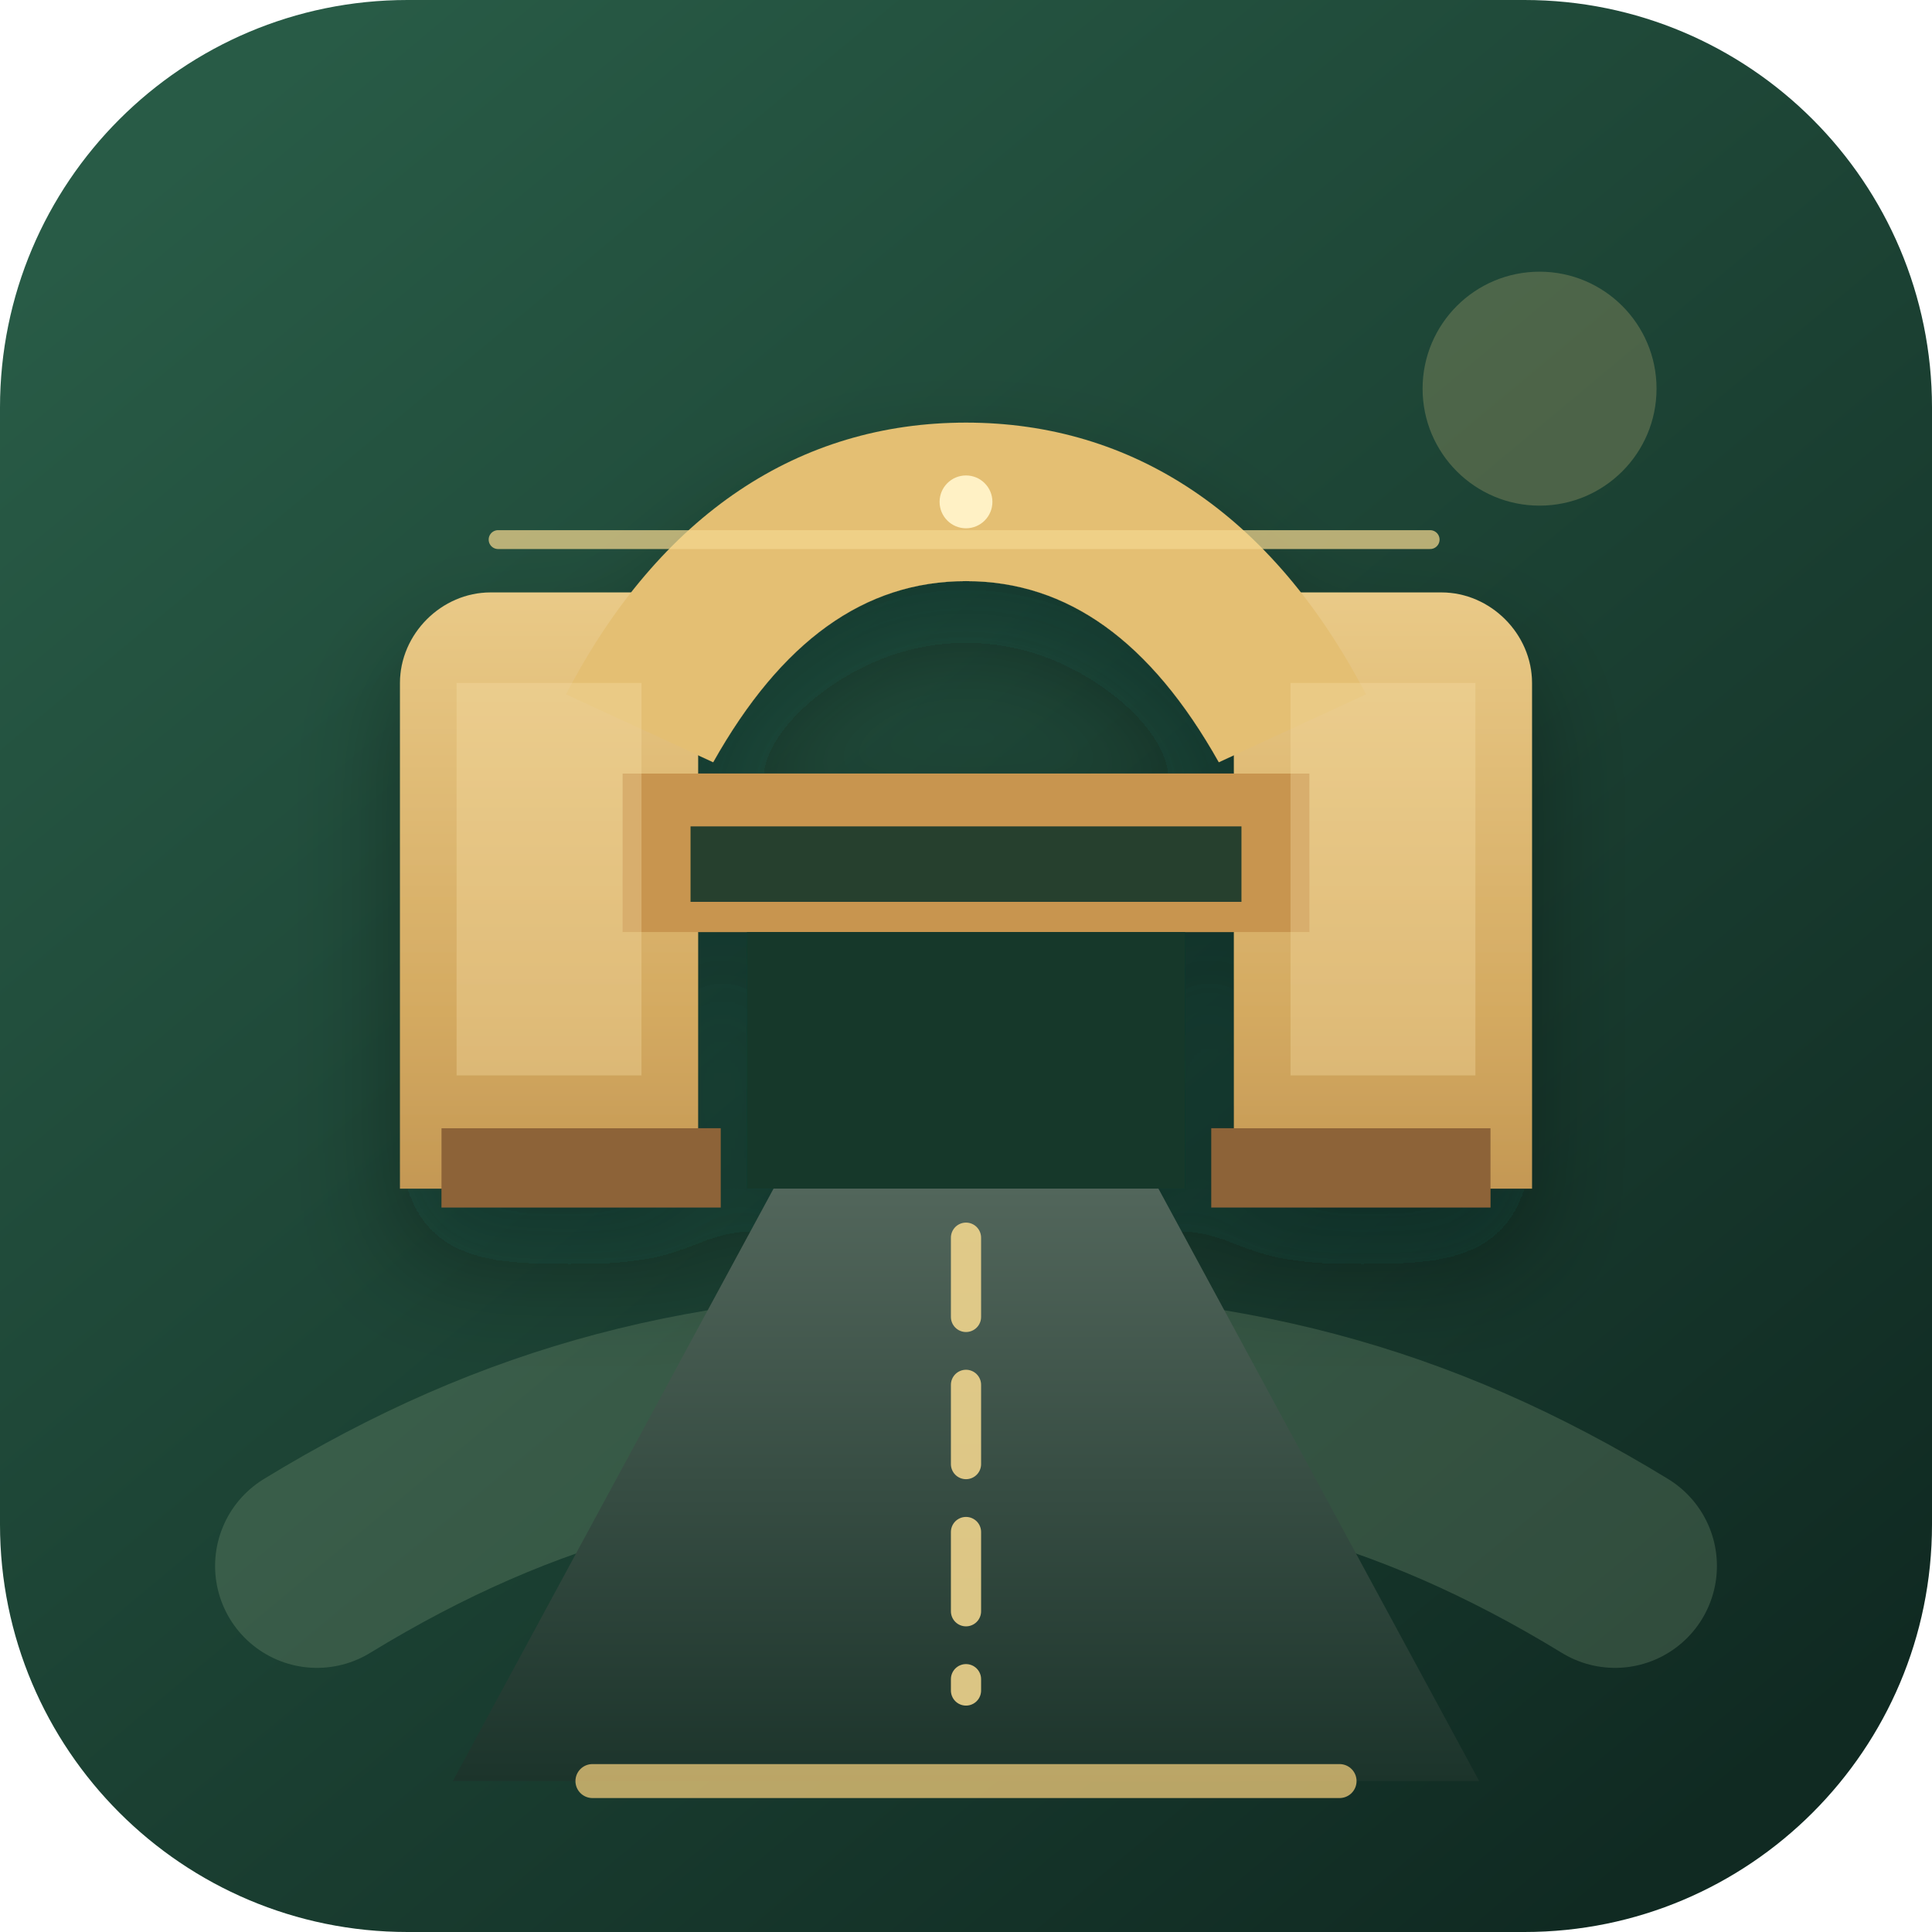
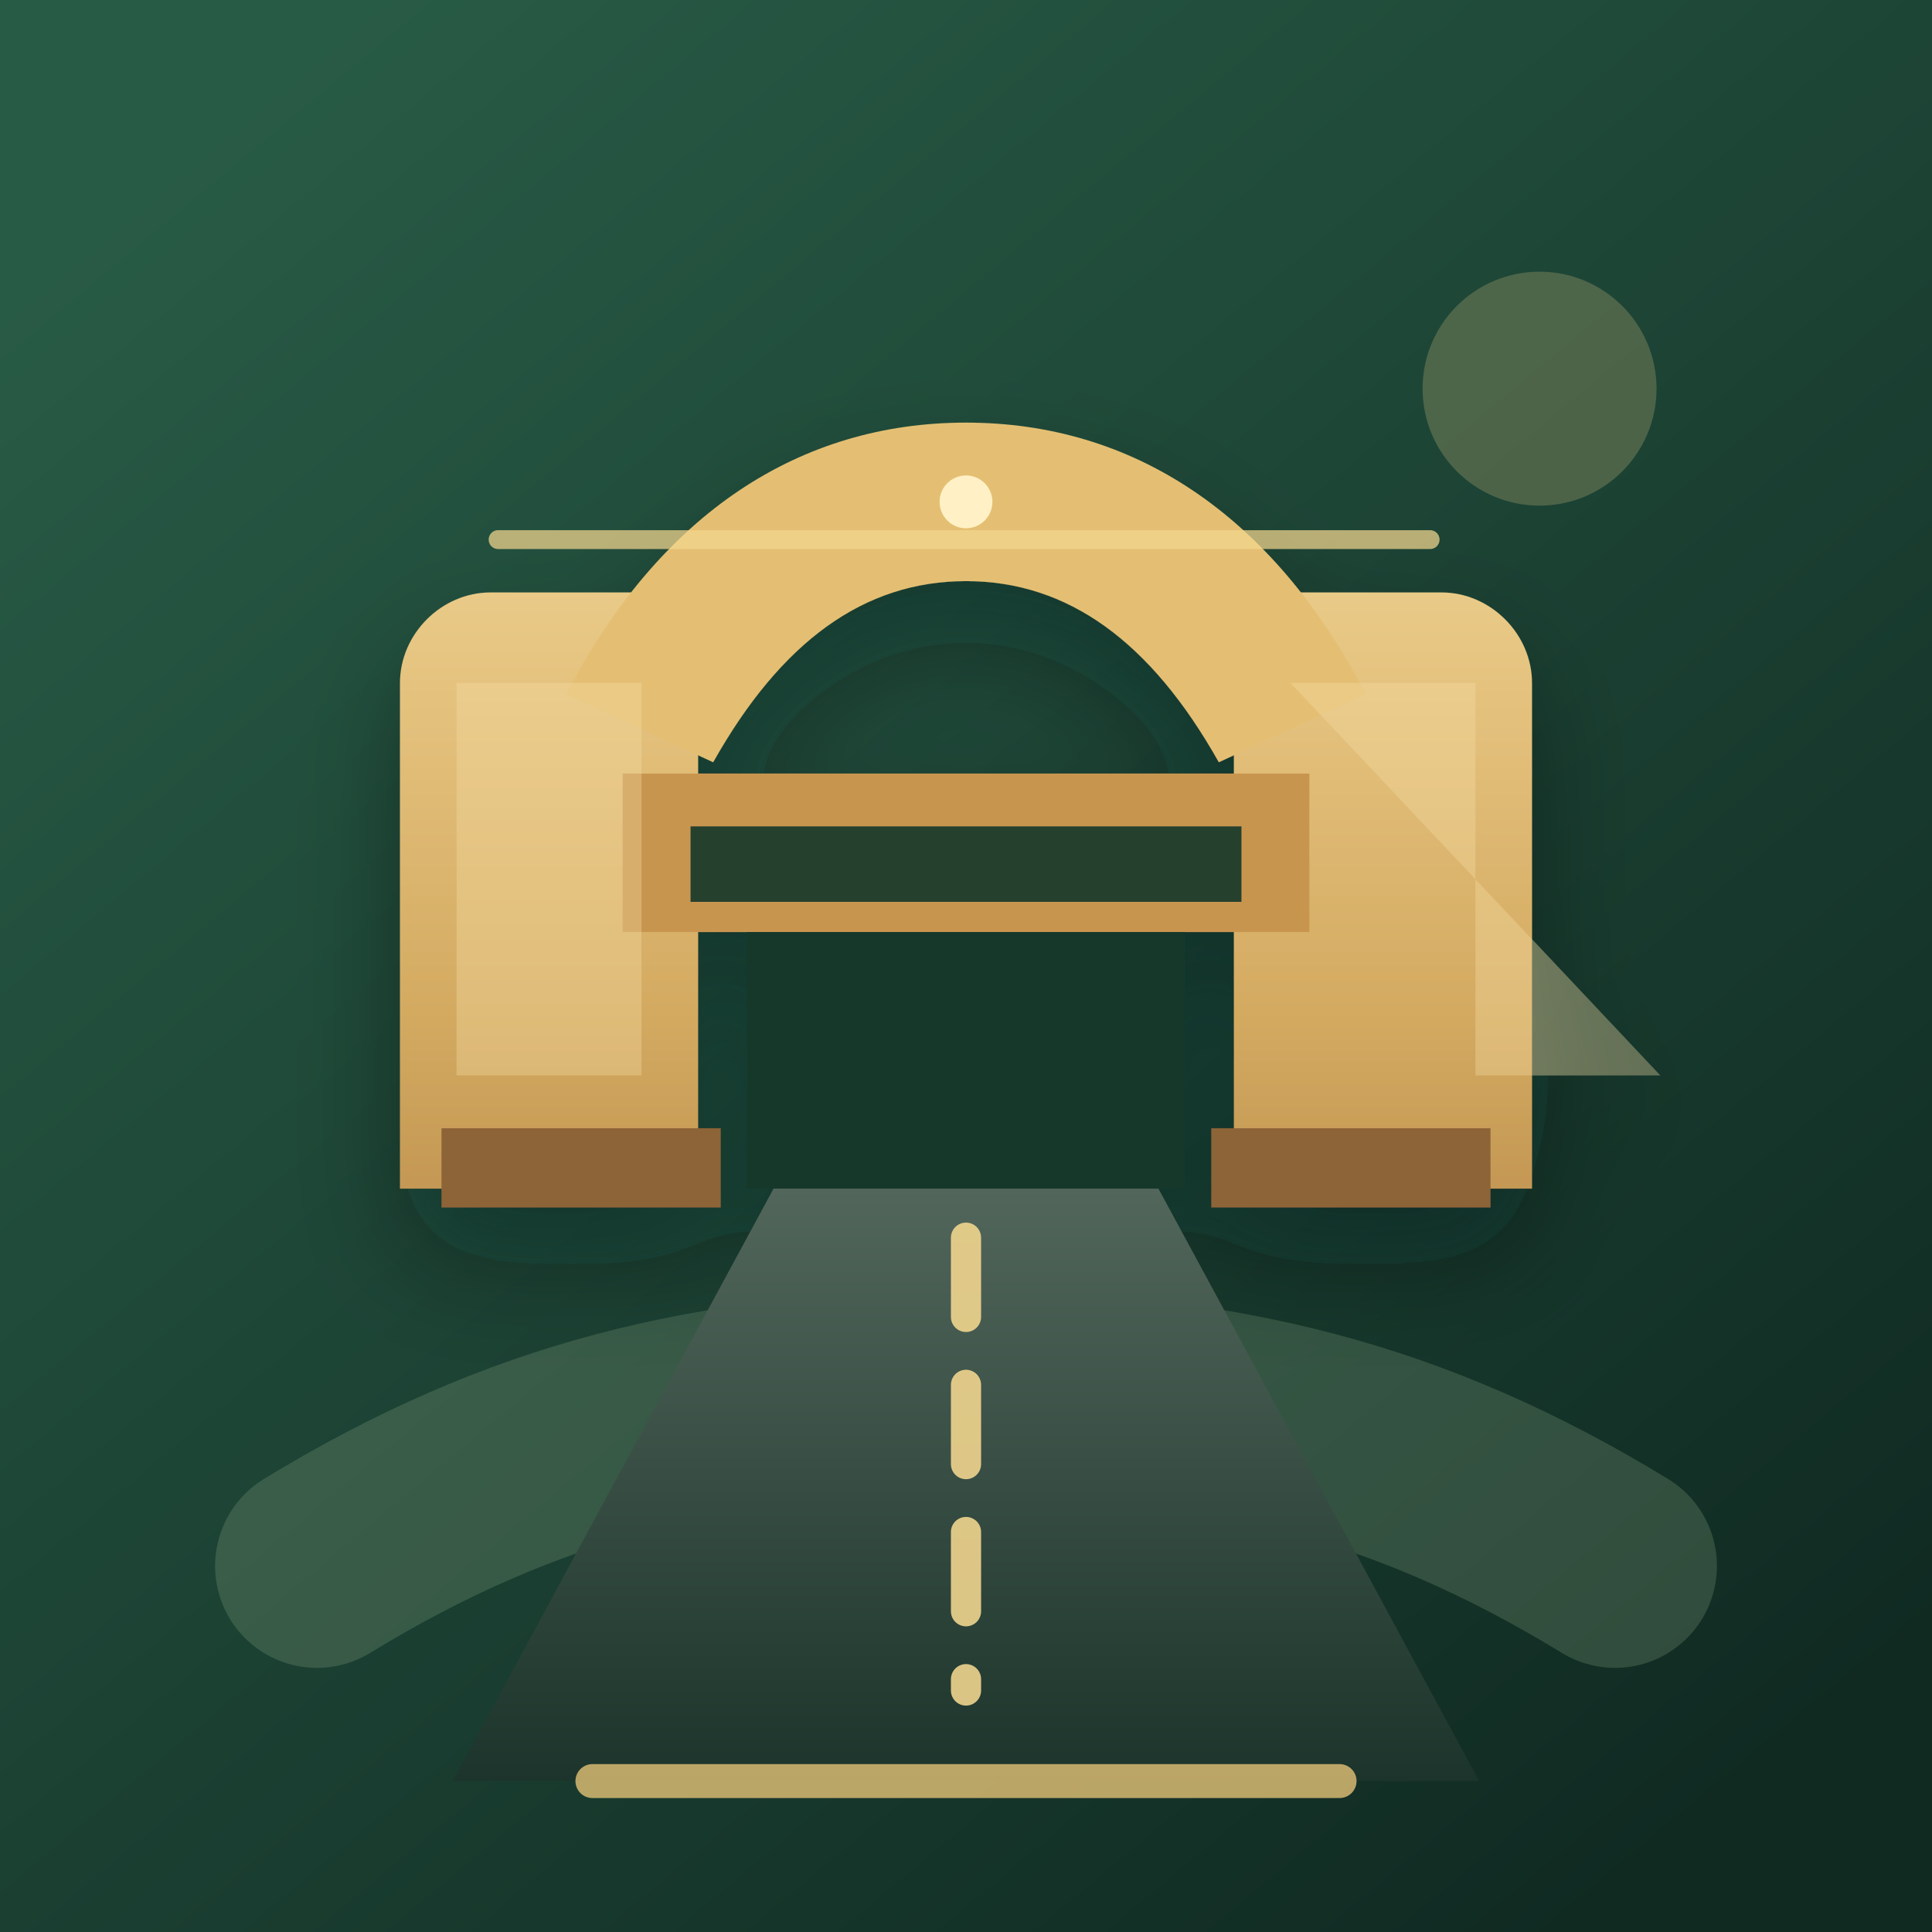
- <svg xmlns="http://www.w3.org/2000/svg" viewBox="0 0 512 512" role="img" aria-label="AbujaLife Welcome Gate icon">
+ <svg xmlns="http://www.w3.org/2000/svg" viewBox="0 0 512 512" role="img" aria-label="AbujaLife app icon">
  <defs>
    <linearGradient id="bg" x1="64" y1="26" x2="448" y2="486" gradientUnits="userSpaceOnUse">
      <stop stop-color="#285b46" />
      <stop offset="1" stop-color="#102a22" />
    </linearGradient>
    <linearGradient id="stone" x1="256" y1="118" x2="256" y2="391" gradientUnits="userSpaceOnUse">
      <stop stop-color="#f1d595" />
      <stop offset=".55" stop-color="#d4aa61" />
      <stop offset="1" stop-color="#aa7b3f" />
    </linearGradient>
    <linearGradient id="road" x1="256" y1="315" x2="256" y2="472" gradientUnits="userSpaceOnUse">
      <stop stop-color="#52665b" />
      <stop offset="1" stop-color="#1c342b" />
    </linearGradient>
    <filter id="shadow" x="-20%" y="-20%" width="140%" height="160%">
      <feDropShadow dx="0" dy="15" stdDeviation="14" flood-color="#071b14" flood-opacity=".34" />
    </filter>
  </defs>
-   <rect width="512" height="512" rx="108" fill="url(#bg)" />
+   <rect width="512" height="512" fill="url(#bg)" />
  <circle cx="408" cy="103" r="31" fill="#f4d78f" opacity=".22" />
  <path d="M84 415C138 382 189 369 256 369s118 13 172 46" fill="none" stroke="#8da883" stroke-width="54" stroke-linecap="round" opacity=".26" />
  <g filter="url(#shadow)">
    <path d="M106 315V181c0-13 11-24 24-24h55v158h-79Z" fill="url(#stone)" />
    <path d="M327 157h55c13 0 24 11 24 24v134h-79V157Z" fill="url(#stone)" />
    <path d="M150 184c25-48 62-72 106-72s81 24 106 72l-39 18c-18-32-40-48-67-48s-49 16-67 48l-39-18Z" fill="#e4bf73" />
    <path d="M165 205h182v42H165z" fill="#c8954f" />
    <path d="M183 219h146v20H183z" fill="#17382d" opacity=".92" />
    <path d="M198 247h116v68H198z" fill="#16372c" />
-     <path d="M121 181h49v104h-49zM342 181h49v104h-49z" fill="#f5dea8" opacity=".34" />
+     <path d="M121 181h49v104h-49zM342 181h49v104h49z" fill="#f5dea8" opacity=".34" />
    <path d="M117 299h74v21h-74zM321 299h74v21h-74z" fill="#8d6339" />
  </g>
  <path d="M205 315h102l85 157H120l85-157Z" fill="url(#road)" />
  <path d="M256 328v120" stroke="#f4d78f" stroke-width="8" stroke-linecap="round" stroke-dasharray="21 18" opacity=".88" />
  <path d="M157 472h198" stroke="#e8c577" stroke-width="9" stroke-linecap="round" opacity=".78" />
  <path d="M132 143h247" stroke="#f4d78f" stroke-width="5" stroke-linecap="round" opacity=".72" />
  <circle cx="256" cy="133" r="7" fill="#fff1c5" />
</svg>
